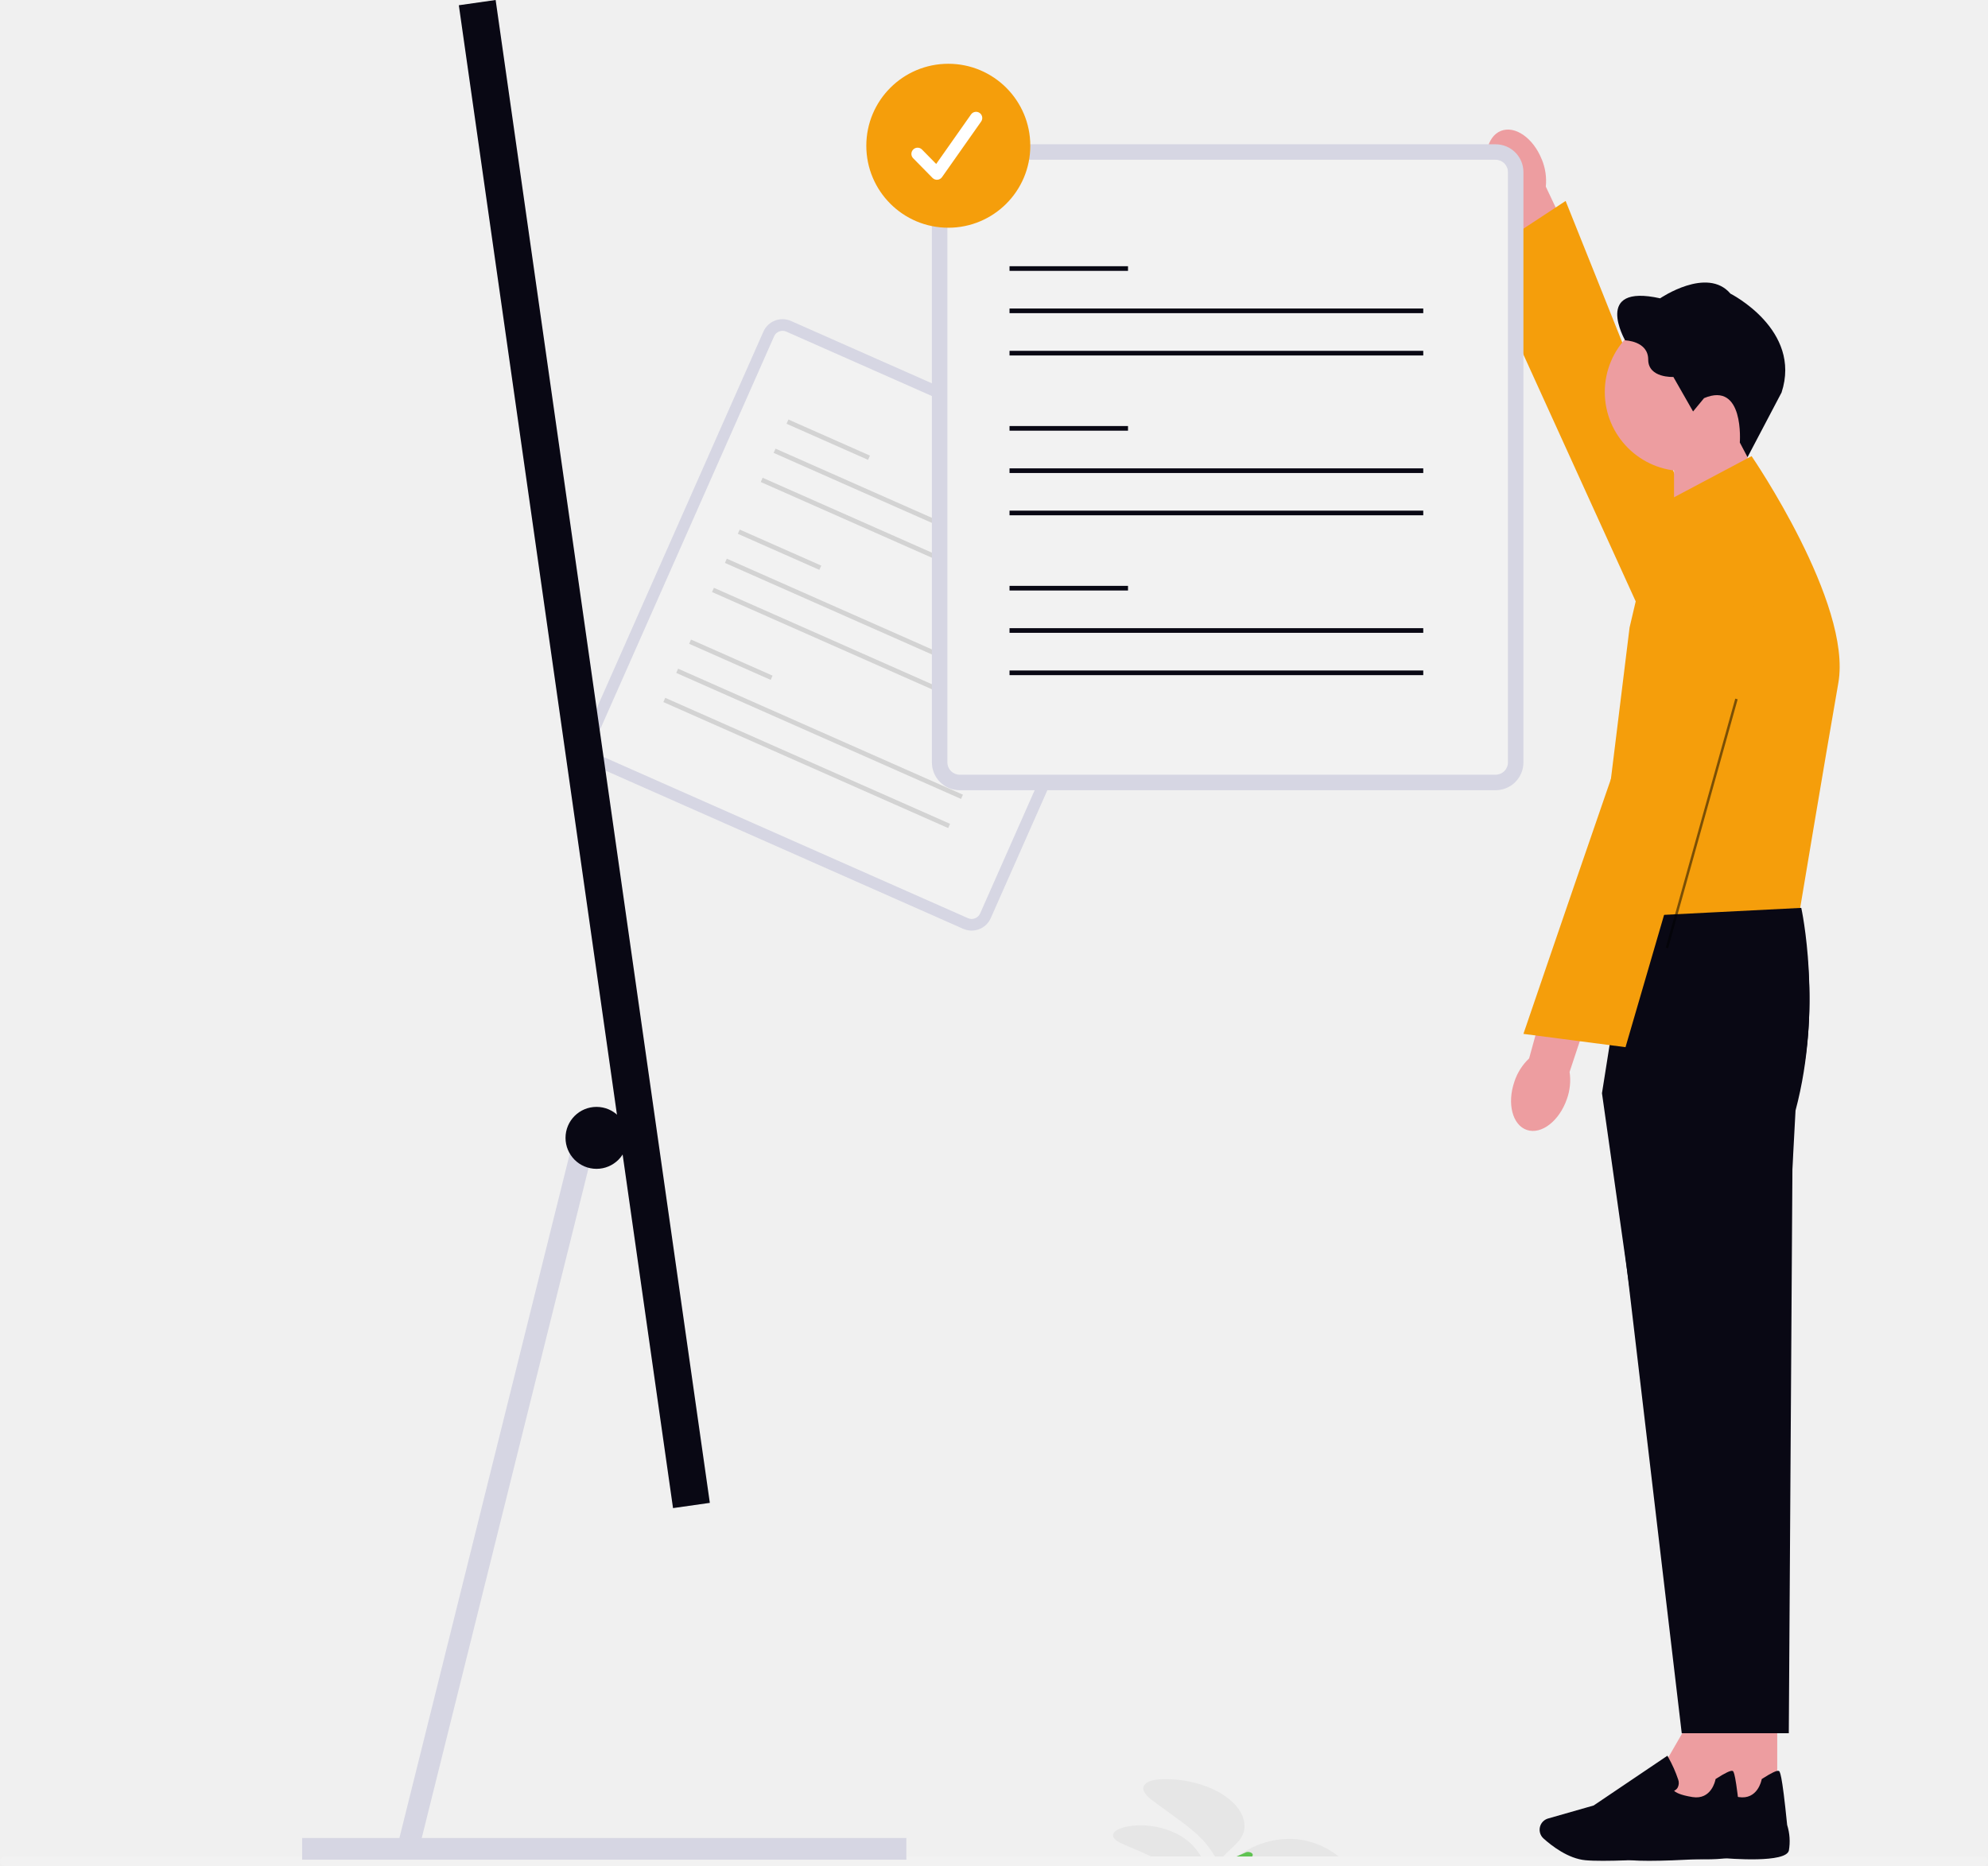
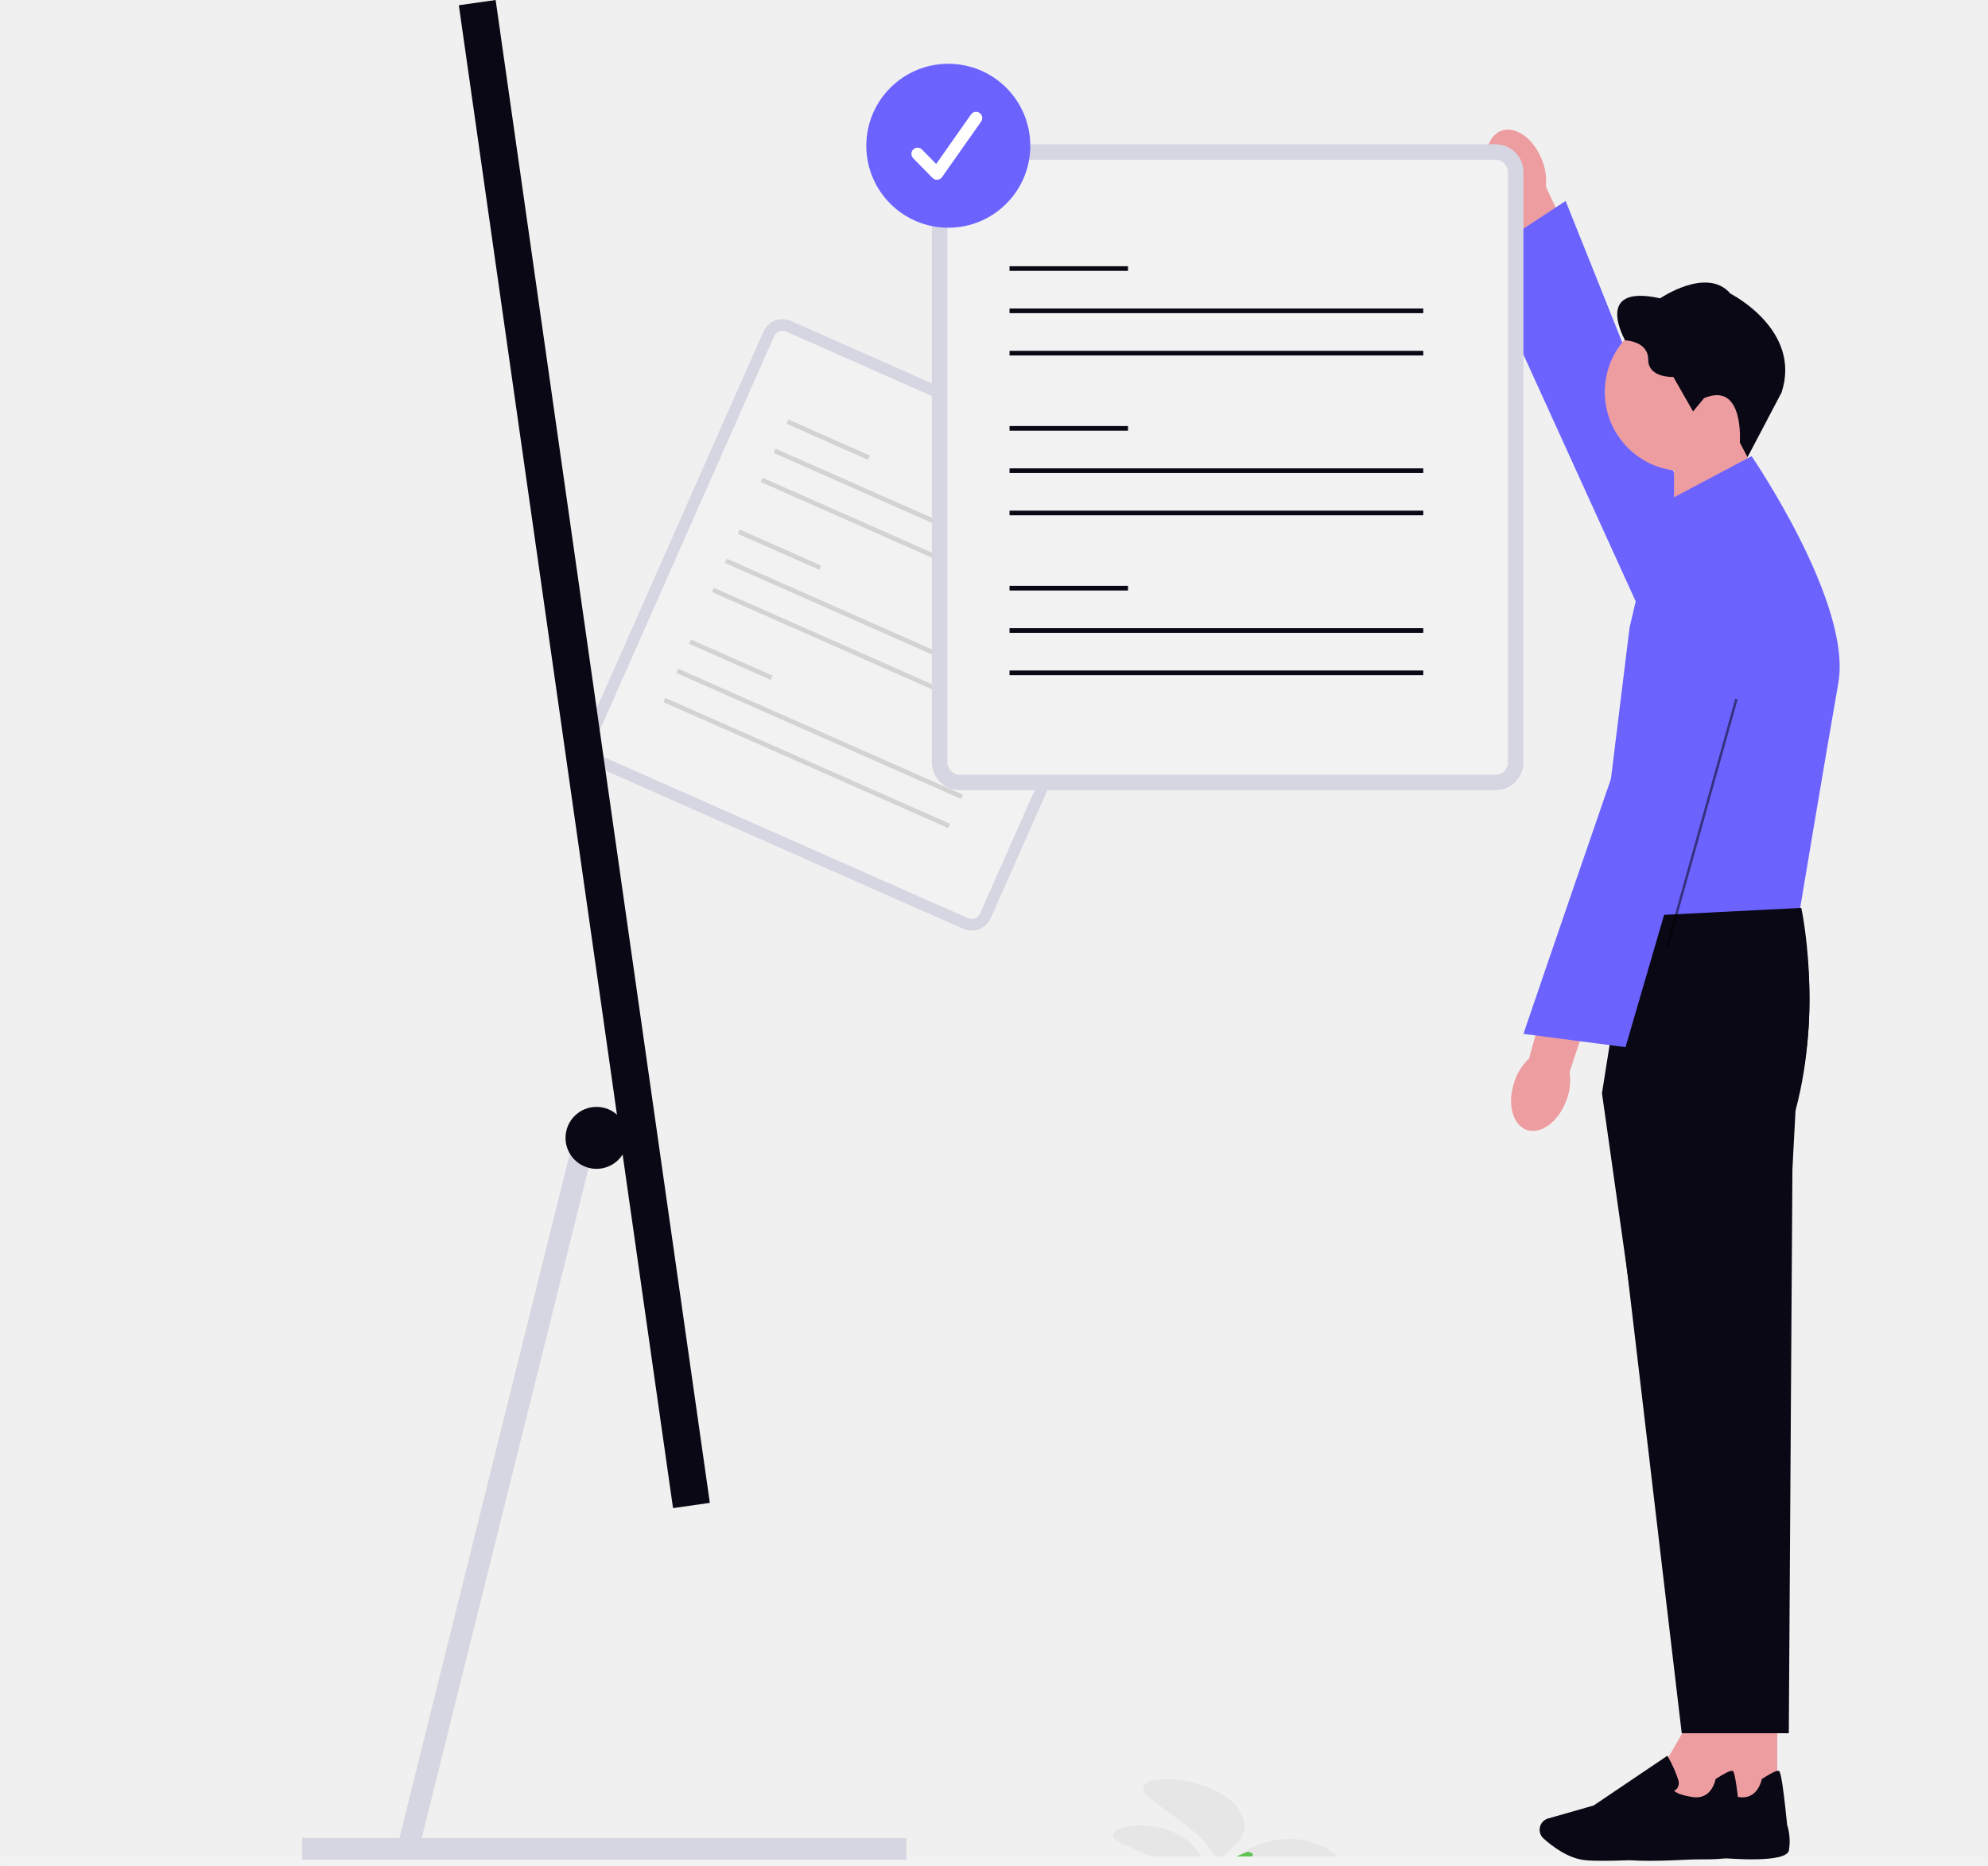
<svg xmlns="http://www.w3.org/2000/svg" width="800.124" height="751.1" viewBox="0 0 800.124 751.1" role="img" artist="Katerina Limpitsouni" source="https://undraw.co/">
  <g transform="translate(-639 -239)">
    <path d="M391.953,598.071a24.441,24.441,0,0,1,2.731,3.741h-20.04q-4.153-1.927-8.442-3.741c-.711-.3-1.422-.6-2.145-.9-2.369-.985-5.075-2.319-4.814-4.14.224-1.534,2.531-2.569,4.764-3.093,9.527-2.245,20.7,1.072,26.4,6.522.549.524,1.06,1.06,1.546,1.609Z" transform="translate(727.742 384.546)" fill="#e6e6e6" />
    <path d="M401.638,604.971c-.112.125-.212.237-.312.362-.387.461-.748.935-1.072,1.409a12.936,12.936,0,0,0-1.122,1.958,16.063,16.063,0,0,0-.723-1.958,15.182,15.182,0,0,0-.761-1.571,37.606,37.606,0,0,0-8.941-10.276c-5-4.227-10.837-8.006-16.162-12.071-2.307-1.758-4.626-4.153-3.03-6.223,1.322-1.721,4.714-2.232,7.682-2.27,11.211-.187,22.372,3.691,28.345,9.852,3.978,4.09,5.637,9.39,2.756,13.855-1.634,2.507-4.552,4.577-6.659,6.933Z" transform="translate(730.154 380.864)" fill="#e6e6e6" />
    <path d="M440.205,600.734c-.362-.287-.723-.574-1.1-.848a32.459,32.459,0,0,0-4.726-2.893,31.935,31.935,0,0,0-13.181-3.38,34.747,34.747,0,0,0-15.663,3.38c-.761.349-1.5.723-2.195,1.11a41.268,41.268,0,0,0-3.816,2.394c-.112.075-.224.15-.337.237Z" transform="translate(737.615 385.625)" fill="#e6e6e6" />
    <path d="M405.31,599.691H399c.187-.087.387-.162.574-.237,1.11-.474,2.22-.935,3.267-1.459a2.524,2.524,0,0,1,2.556.436.839.839,0,0,1-.087,1.26Z" transform="translate(737.568 386.667)" fill="#60c352" />
    <path d="M420.471,169.468l-148.51-65.706a8.421,8.421,0,0,0-11.086,4.277l-72.4,163.624a8.42,8.42,0,0,0,4.29,11.086l148.51,65.706a8.421,8.421,0,0,0,11.086-4.277l72.4-163.624A8.42,8.42,0,0,0,420.471,169.468Z" transform="translate(685.383 264.44)" fill="#d6d6e3" />
    <path d="M269.146,107.124a3.71,3.71,0,0,0-4.9,1.883l-72.4,163.624a3.731,3.731,0,0,0,1.9,4.9l148.51,65.706a3.711,3.711,0,0,0,4.9-1.883l72.4-163.624a3.731,3.731,0,0,0-1.9-4.9l-148.51-65.706Z" transform="translate(686.315 265.368)" fill="#f2f2f2" />
    <path d="M32.518,15.553-.3,1.025.454-.686,33.276,13.842Z" transform="translate(955.86 408.562)" fill="#d3d3d3" />
    <path d="M114.324,51.754-.3,1.025.453-.686,115.081,50.044Z" transform="translate(950.672 420.284)" fill="#d3d3d3" />
    <path d="M114.324,51.754-.3,1.025.453-.686,115.081,50.044Z" transform="translate(945.484 432.006)" fill="#d3d3d3" />
    <path d="M32.518,15.553-.3,1.025.454-.686,33.276,13.842Z" transform="translate(916.666 497.139)" fill="#d3d3d3" />
    <path d="M114.324,51.754-.3,1.025.453-.686,115.081,50.044Z" transform="translate(911.478 508.861)" fill="#d3d3d3" />
    <path d="M114.324,51.742-.3,1.025.453-.686,115.081,50.031Z" transform="translate(906.29 520.596)" fill="#d3d3d3" />
    <path d="M32.519,15.54-.3,1.025.453-.686,33.275,13.83Z" transform="translate(936.257 452.857)" fill="#d3d3d3" />
    <path d="M114.337,51.742-.3,1.025.453-.686l114.64,50.717Z" transform="translate(931.069 464.579)" fill="#d3d3d3" />
    <path d="M114.337,51.742-.3,1.025.453-.686l114.64,50.717Z" transform="translate(925.881 476.301)" fill="#d3d3d3" />
    <path d="M800.124,601.191a1.868,1.868,0,0,1-1.871,1.871H1.871a1.871,1.871,0,0,1,0-3.741H798.254A1.868,1.868,0,0,1,800.124,601.191Z" transform="translate(639 387.039)" fill="#f2f2f2" />
    <rect width="14.964" height="611.086" transform="translate(823.67 241.111) rotate(-8.11)" fill="#090814" />
    <rect width="243.172" height="8.729" transform="translate(760.612 978.877)" fill="#d6d6e3" />
    <path d="M208.309,367.9,136.13,657.863l-8.43-2.245L199.879,365.67Z" transform="translate(670.547 329.318)" fill="#d6d6e3" />
    <circle cx="12.47" cy="12.47" r="12.47" transform="translate(866.61 684.576)" fill="#090814" />
    <path d="M502.046,53.863h0a22.74,22.74,0,0,1,1.6,10.949L520.3,99.979l-17.546,7.844L487.742,71.309a22.406,22.406,0,0,1-6.31-9.016c-3.429-8.667-1.6-17.583,4.09-19.9s13.081,2.818,16.511,11.485h0Z" transform="translate(757.505 249.319)" fill="#ed9da0" />
-     <path d="M565.5,281.3,477.45,87.7,512.18,64.88s75.009,186.694,76.755,195.461-23.432,20.95-23.432,20.95h0Z" transform="translate(756.948 255.012)" fill="#f59e0b" />
+     <path d="M565.5,281.3,477.45,87.7,512.18,64.88s75.009,186.694,76.755,195.461-23.432,20.95-23.432,20.95h0Z" transform="translate(756.948 255.012)" fill="#6c63ff" />
    <path d="M569.271,141.88H540.29v45.978l31.937-10.5Z" transform="translate(772.472 274.034)" fill="#ed9da0" />
    <circle cx="31.824" cy="31.824" r="31.824" transform="translate(1284.891 364.985)" fill="#ed9da0" />
    <path d="M556.876,137.761c16.3-6.9,14.416,17.858,14.416,17.858l3.105,5.9,13.7-26.051c8.243-25.265-20.576-39.781-20.576-39.781-9.39-11.061-28.3,1.883-28.3,1.883-27.248-6.048-14.091,16.922-14.091,16.922s9.29.212,9.29,7.732,10.126,7,10.126,7l7.931,13.892,4.39-5.325v-.025Z" transform="translate(767.945 261.518)" fill="#090814" />
    <rect width="26.113" height="37.049" transform="translate(1328.176 928.584)" fill="#ed9da0" />
    <path d="M565.608,607.86c-.125.025-16.86,1.21-28.32,1.21-2.744,0-5.188-.062-7.033-.237-6.946-.636-13.555-5.761-16.885-8.754a4.728,4.728,0,0,1-1.2-5.337h0a4.722,4.722,0,0,1,3.055-2.706l18.331-5.238,29.679-20.027.337.6a51.93,51.93,0,0,1,4.015,9.016,4.013,4.013,0,0,1-.287,3.342,3.192,3.192,0,0,1-1.372,1.147c.536.561,2.22,1.708,7.407,2.531,7.57,1.21,9.166-6.634,9.228-6.971l.05-.262.224-.15c3.6-2.319,5.824-3.38,6.584-3.155.486.137,1.285.374,3.429,21.748a21.962,21.962,0,0,1,.7,10.288c-1.122,5.125-23.469,3.355-27.934,2.955h0Z" transform="translate(765.435 378.998)" fill="#090814" />
    <path d="M517.03,367.441l36.488,257.65h38.708l1.6-249.769c13.268-41.477,2.768-81.282,2.768-81.282l-68.5,3.5-11.061,69.9Z" transform="translate(766.726 311.623)" fill="#090814" />
-     <path d="M540.318,167.2l-11.51,49.034L514.33,333.819l82.94-3.5s9.951-59.708,15.563-91.782-34.917-91.283-34.917-91.283l-37.6,19.953h0Z" transform="translate(766.059 275.361)" fill="#f59e0b" />
+     <path d="M540.318,167.2l-11.51,49.034L514.33,333.819l82.94-3.5s9.951-59.708,15.563-91.782-34.917-91.283-34.917-91.283l-37.6,19.953h0Z" transform="translate(766.059 275.361)" fill="#6c63ff" />
    <rect width="26.113" height="37.049" transform="translate(1323.101 924.538) rotate(30)" fill="#ed9da0" />
    <path d="M550.708,607.86c-.125.025-16.86,1.21-28.32,1.21-2.743,0-5.188-.062-7.033-.237-6.946-.636-13.555-5.761-16.885-8.754a4.728,4.728,0,0,1-1.2-5.337h0a4.722,4.722,0,0,1,3.055-2.706l18.331-5.238,29.68-20.027.337.6a51.928,51.928,0,0,1,4.015,9.016,4.013,4.013,0,0,1-.287,3.342,3.192,3.192,0,0,1-1.372,1.147c.536.561,2.22,1.708,7.407,2.531,7.57,1.21,9.166-6.634,9.228-6.971l.05-.262.224-.15c3.6-2.319,5.824-3.38,6.584-3.155.486.137,1.284.374,3.429,21.748a21.961,21.961,0,0,1,.7,10.288c-1.122,5.125-23.469,3.355-27.934,2.955h-.013Z" transform="translate(761.754 378.998)" fill="#090814" />
    <path d="M505.46,367.7l30.526,258.577h32.382l13.416-250.667c11.1-41.626,2.316-81.574,2.316-81.574l-69.387,3.517L505.46,367.7Z" transform="translate(779.874 310.433)" fill="#090814" />
    <path d="M489.037,358.434h0a22.731,22.731,0,0,1,5.923-9.34l10.313-37.523,18.406,5.5-12.433,37.473a22.4,22.4,0,0,1-1.1,10.949c-3.055,8.817-10.251,14.366-16.074,12.421s-8.081-10.675-5.026-19.479h0Z" transform="translate(759.477 315.954)" fill="#ed9da0" />
-     <path d="M592.116,175.379l-59.347,203.6-41.09-5.35s64.721-189.9,69.1-197.668,31.351-.6,31.351-.6h0Z" transform="translate(760.463 281.562)" fill="#f59e0b" />
+     <path d="M592.116,175.379l-59.347,203.6-41.09-5.35s64.721-189.9,69.1-197.668,31.351-.6,31.351-.6h0Z" transform="translate(760.463 281.562)" fill="#6c63ff" />
    <path d="M527.668,46.59H311.943A11.184,11.184,0,0,0,300.77,57.751V295.436A11.184,11.184,0,0,0,311.943,306.6H527.668a11.184,11.184,0,0,0,11.173-11.161V57.751A11.184,11.184,0,0,0,527.668,46.59Z" transform="translate(713.301 250.494)" fill="#d6d6e3" />
    <path d="M310.708,51.59a4.939,4.939,0,0,0-4.938,4.926V294.2a4.939,4.939,0,0,0,4.938,4.926H526.433a4.939,4.939,0,0,0,4.938-4.926V56.516a4.939,4.939,0,0,0-4.938-4.926H310.708Z" transform="translate(714.537 251.729)" fill="#f2f2f2" />
    <path d="M47.687,1.121H0V-.75H47.687Z" transform="translate(1045.31 346.917)" fill="#090814" />
    <path d="M166.517,1.121H0V-.75H166.517Z" transform="translate(1045.31 363.939)" fill="#090814" />
    <path d="M166.517,1.121H0V-.75H166.517Z" transform="translate(1045.31 380.974)" fill="#090814" />
    <path d="M47.687,1.121H0V-.75H47.687Z" transform="translate(1045.31 475.587)" fill="#090814" />
    <path d="M166.517,1.121H0V-.75H166.517Z" transform="translate(1045.31 492.621)" fill="#090814" />
    <path d="M166.517,1.121H0V-.75H166.517Z" transform="translate(1045.31 509.656)" fill="#090814" />
    <path d="M47.687,1.121H0V-.75H47.687Z" transform="translate(1045.31 411.252)" fill="#090814" />
    <path d="M166.517,1.121H0V-.75H166.517Z" transform="translate(1045.31 428.287)" fill="#090814" />
    <path d="M166.517,1.121H0V-.75H166.517Z" transform="translate(1045.31 445.309)" fill="#090814" />
    <line x1="27.984" y2="100.212" transform="translate(1309.906 520.366)" fill="none" stroke="#000" stroke-miterlimit="10" stroke-width="1" opacity="0.5" />
    <circle cx="28.682" cy="28.682" r="28.682" transform="translate(991.314 266.819)" fill="#fff" />
-     <path d="M312.6,20.6a33,33,0,1,0,33,33,32.994,32.994,0,0,0-33-33ZM325.84,43.82a2.488,2.488,0,0,0-4.065-2.868L307.721,60.929l-5.8-5.9a2.5,2.5,0,0,0-3.566,3.492l7.894,8.031a2.5,2.5,0,0,0,3.816-.312Z" transform="translate(708.072 244.073)" fill="#f59e0b" fill-rule="evenodd" />
+     <path d="M312.6,20.6a33,33,0,1,0,33,33,32.994,32.994,0,0,0-33-33ZM325.84,43.82a2.488,2.488,0,0,0-4.065-2.868L307.721,60.929l-5.8-5.9a2.5,2.5,0,0,0-3.566,3.492l7.894,8.031a2.5,2.5,0,0,0,3.816-.312Z" transform="translate(708.072 244.073)" fill="#6c63ff" fill-rule="evenodd" />
  </g>
</svg>
